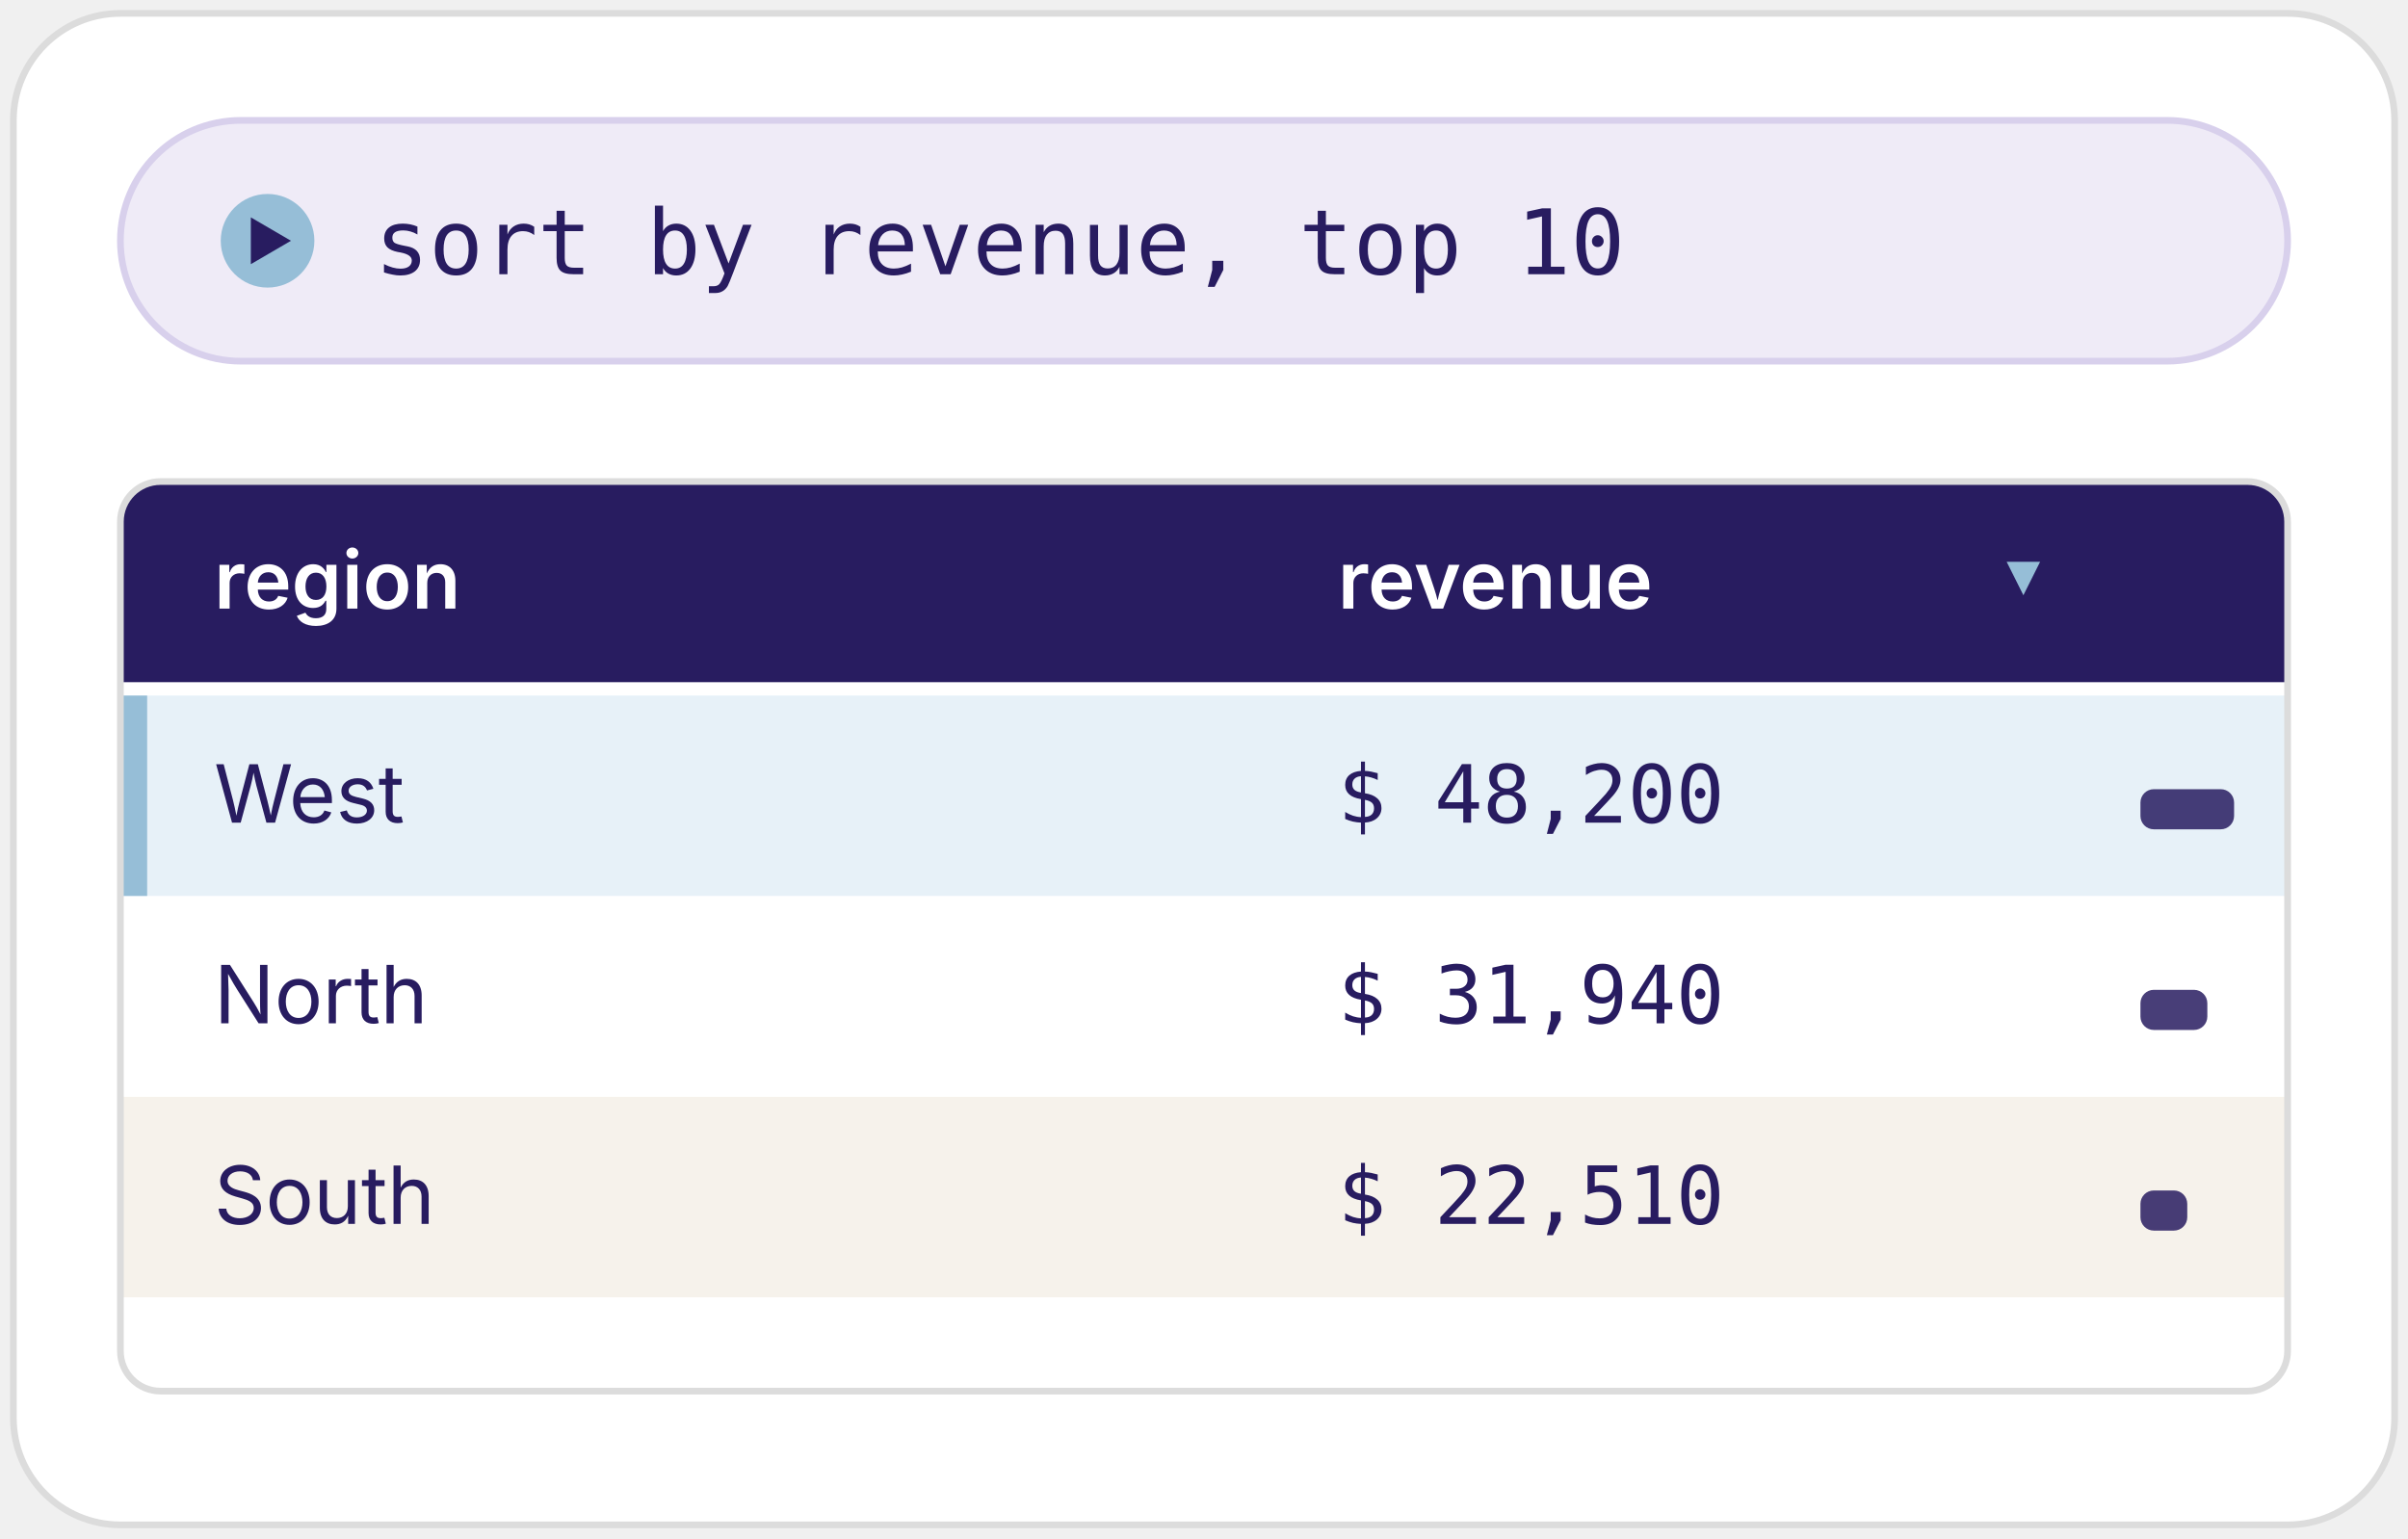
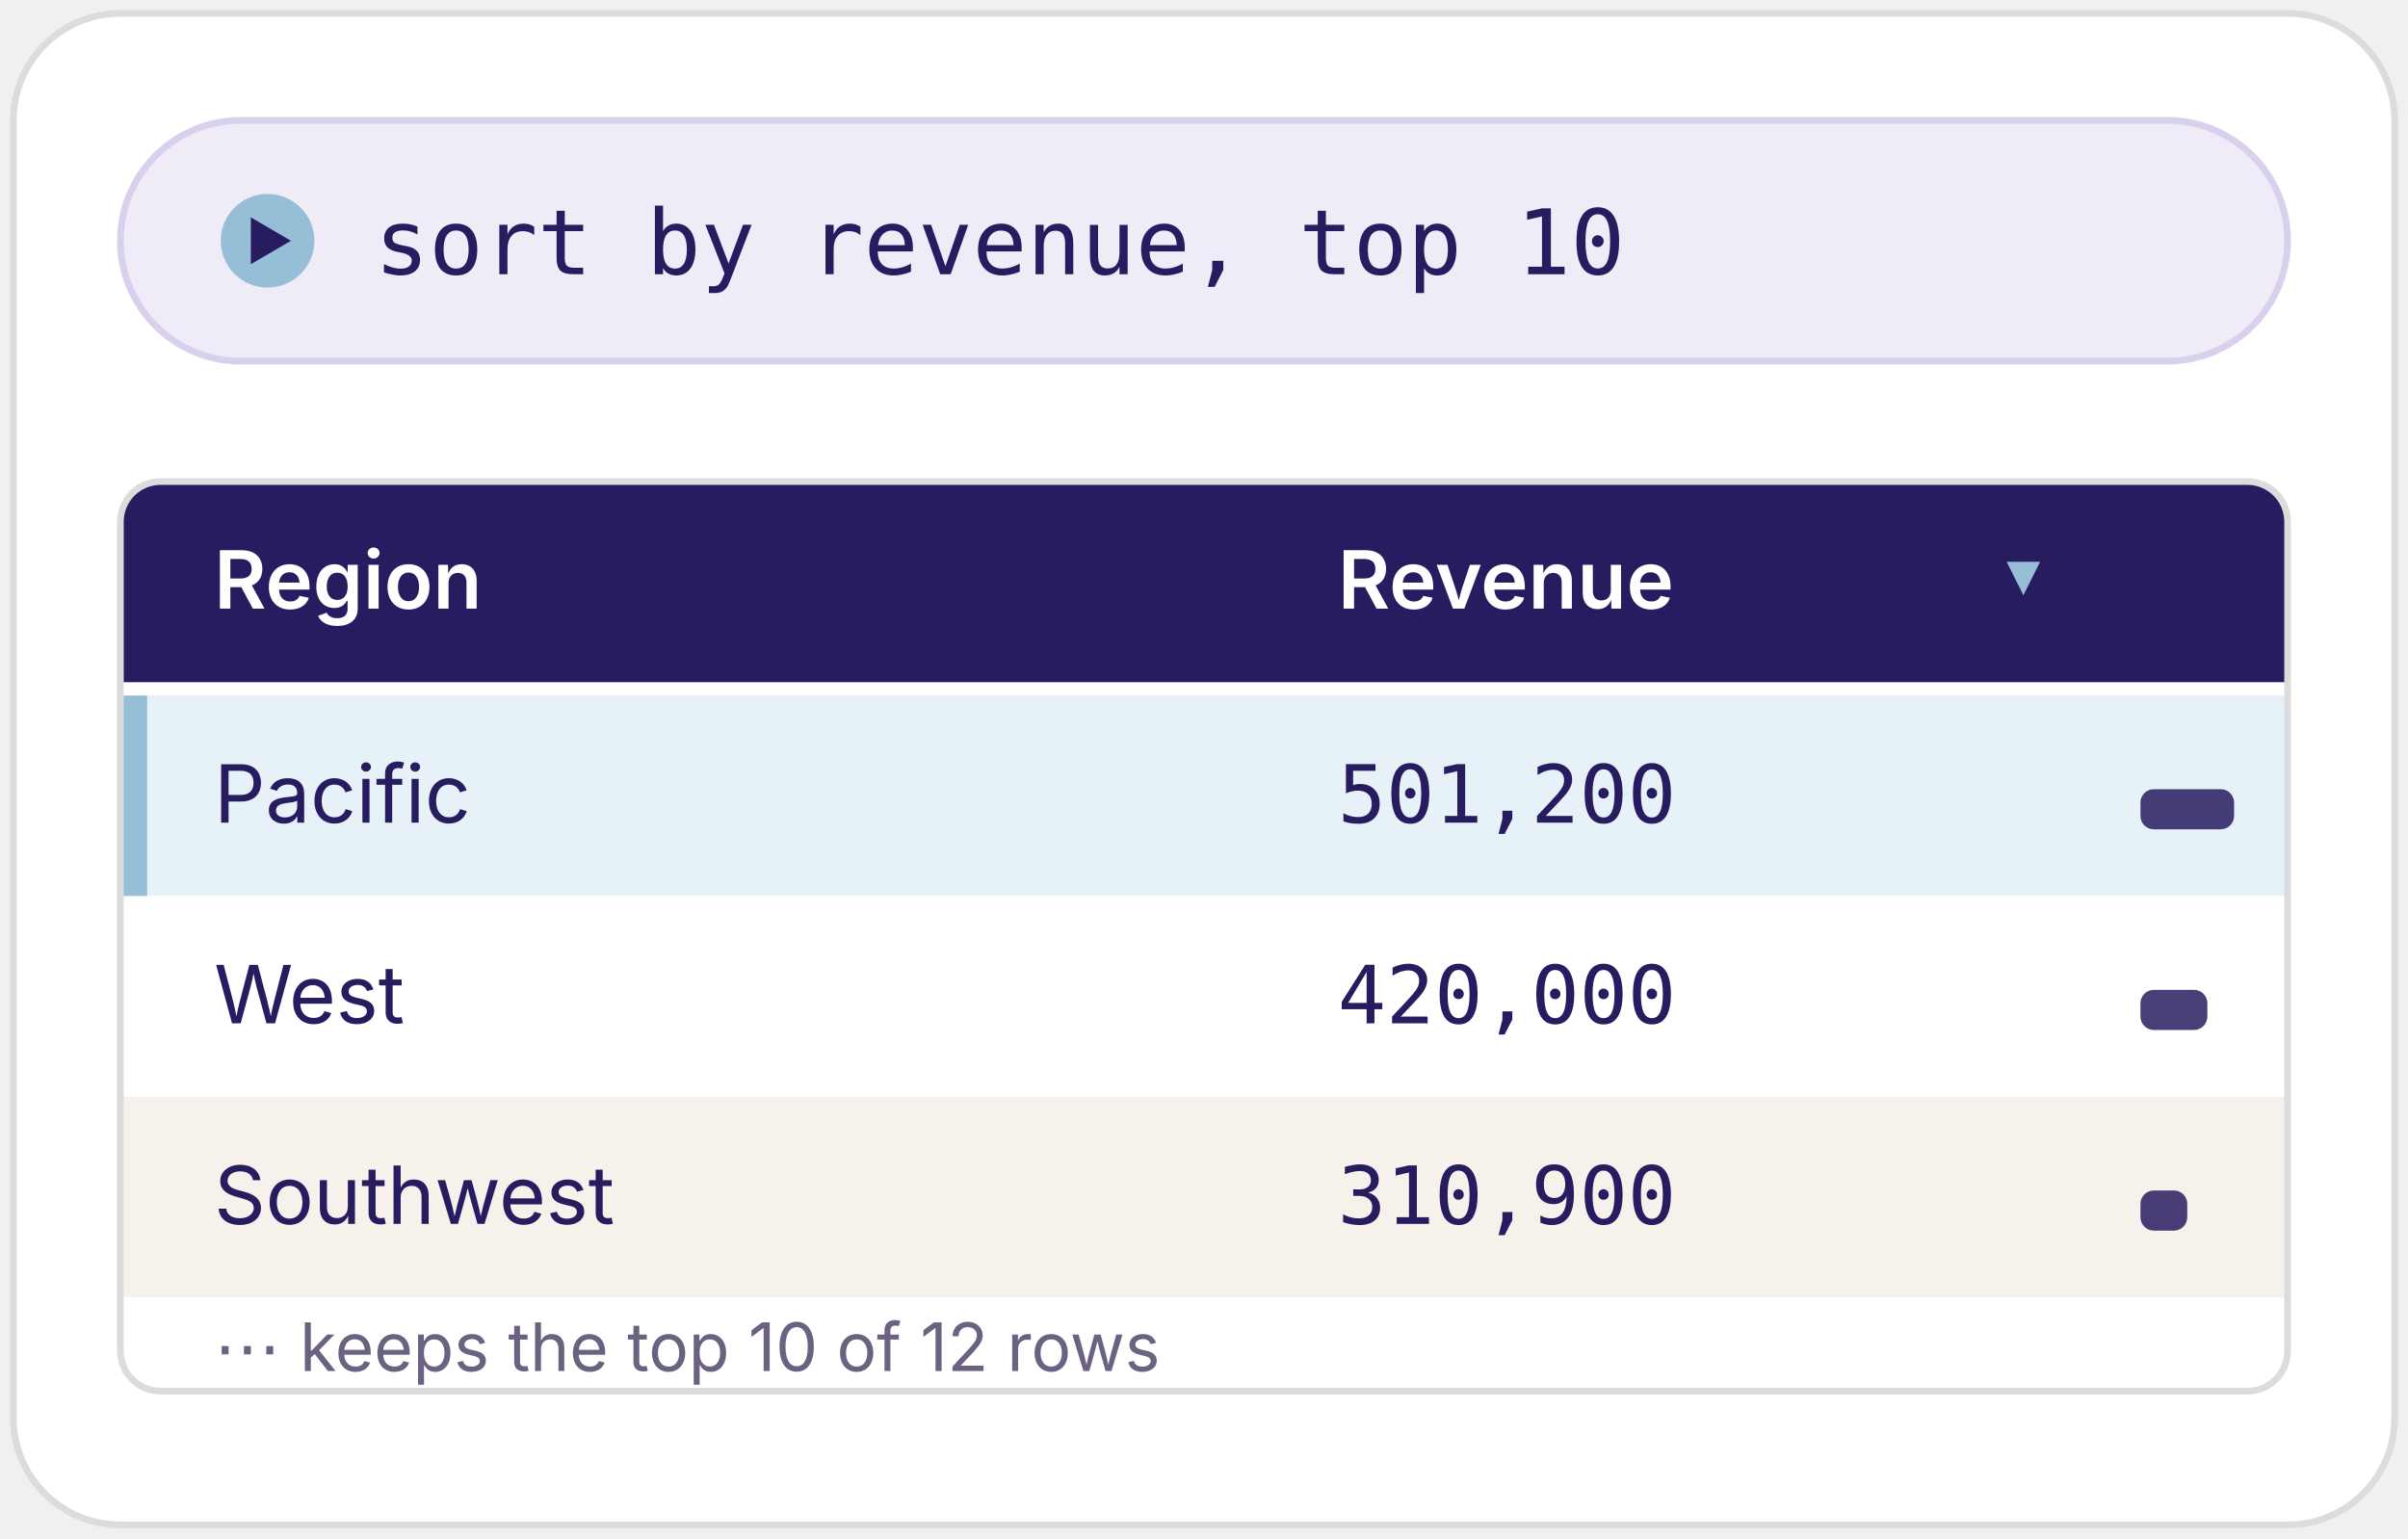
<svg xmlns="http://www.w3.org/2000/svg" viewBox="0 0 360 230" width="360" height="230" font-family="Inter, ui-sans-serif, system-ui, sans-serif">
  <rect x="2" y="2" width="356" height="226" rx="16" fill="#FFFFFF" stroke="#DCDCDC" />
  <rect x="18" y="18" width="324" height="36" rx="18" fill="#EFEBF7" stroke="#D8D0EC" />
  <circle cx="40" cy="36" r="7" fill="#96BED7" />
  <path d="M37.5 32.5 L43.5 36 L37.5 39.5 Z" fill="#281C60" />
  <text x="56" y="41" font-family="JetBrains Mono, ui-monospace, monospace" font-size="13.5" fill="#281C60">sort by revenue, top 10</text>
  <g>
    <path d="M18 78 q0 -6 6 -6 h312 q6 0 6 6 v24 h-324 Z" fill="#281C60" />
-     <text x="32" y="91" font-size="12" font-weight="600" fill="#FFFFFF">region</text>
-     <text x="200" y="91" font-size="12" font-weight="600" fill="#FFFFFF">revenue</text>
+     <text x="32" y="91" font-size="12" font-weight="600" fill="#FFFFFF">Region</text>
+     <text x="200" y="91" font-size="12" font-weight="600" fill="#FFFFFF">Revenue</text>
    <path d="M300 84 l5 0 l-2.5 5 Z" fill="#96BED7" />
    <g font-size="12" font-family="JetBrains Mono, ui-monospace, monospace">
      <rect x="18" y="104" width="324" height="30" fill="#E7F1F8" />
      <rect x="18" y="104" width="4" height="30" fill="#96BED7" />
-       <text x="32" y="123" font-family="Inter, ui-sans-serif, system-ui, sans-serif" fill="#281C60">West</text>
-       <text x="200" y="123" fill="#281C60">$ 48,200</text>
+       <text x="32" y="123" font-family="Inter, ui-sans-serif, system-ui, sans-serif" fill="#281C60">Pacific</text>
+       <text x="200" y="123" fill="#281C60">501,200</text>
      <rect x="18" y="134" width="324" height="30" fill="#FFFFFF" />
-       <text x="32" y="153" font-family="Inter, ui-sans-serif, system-ui, sans-serif" fill="#281C60">North</text>
-       <text x="200" y="153" fill="#281C60">$ 31,940</text>
+       <text x="32" y="153" font-family="Inter, ui-sans-serif, system-ui, sans-serif" fill="#281C60">West</text>
+       <text x="200" y="153" fill="#281C60">420,000</text>
      <rect x="18" y="164" width="324" height="30" fill="#F6F2EB" />
-       <text x="32" y="183" font-family="Inter, ui-sans-serif, system-ui, sans-serif" fill="#281C60">South</text>
-       <text x="200" y="183" fill="#281C60">$ 22,510</text>
+       <text x="32" y="183" font-family="Inter, ui-sans-serif, system-ui, sans-serif" fill="#281C60">Southwest</text>
+       <text x="200" y="183" fill="#281C60">310,900</text>
      <rect x="18" y="194" width="324" height="14" fill="#FFFFFF" />
    </g>
+     <text x="32" y="205" font-size="10" fill="#6A6280">⋯ keeps the top 10 of 12 rows</text>
    <rect x="18" y="72" width="324" height="136" rx="6" fill="none" stroke="#DCDCDC" />
  </g>
  <g fill="#281C60" opacity="0.85">
    <rect x="320" y="118" width="14" height="6" rx="2" />
    <rect x="320" y="148" width="10" height="6" rx="2" />
    <rect x="320" y="178" width="7" height="6" rx="2" />
  </g>
</svg>
